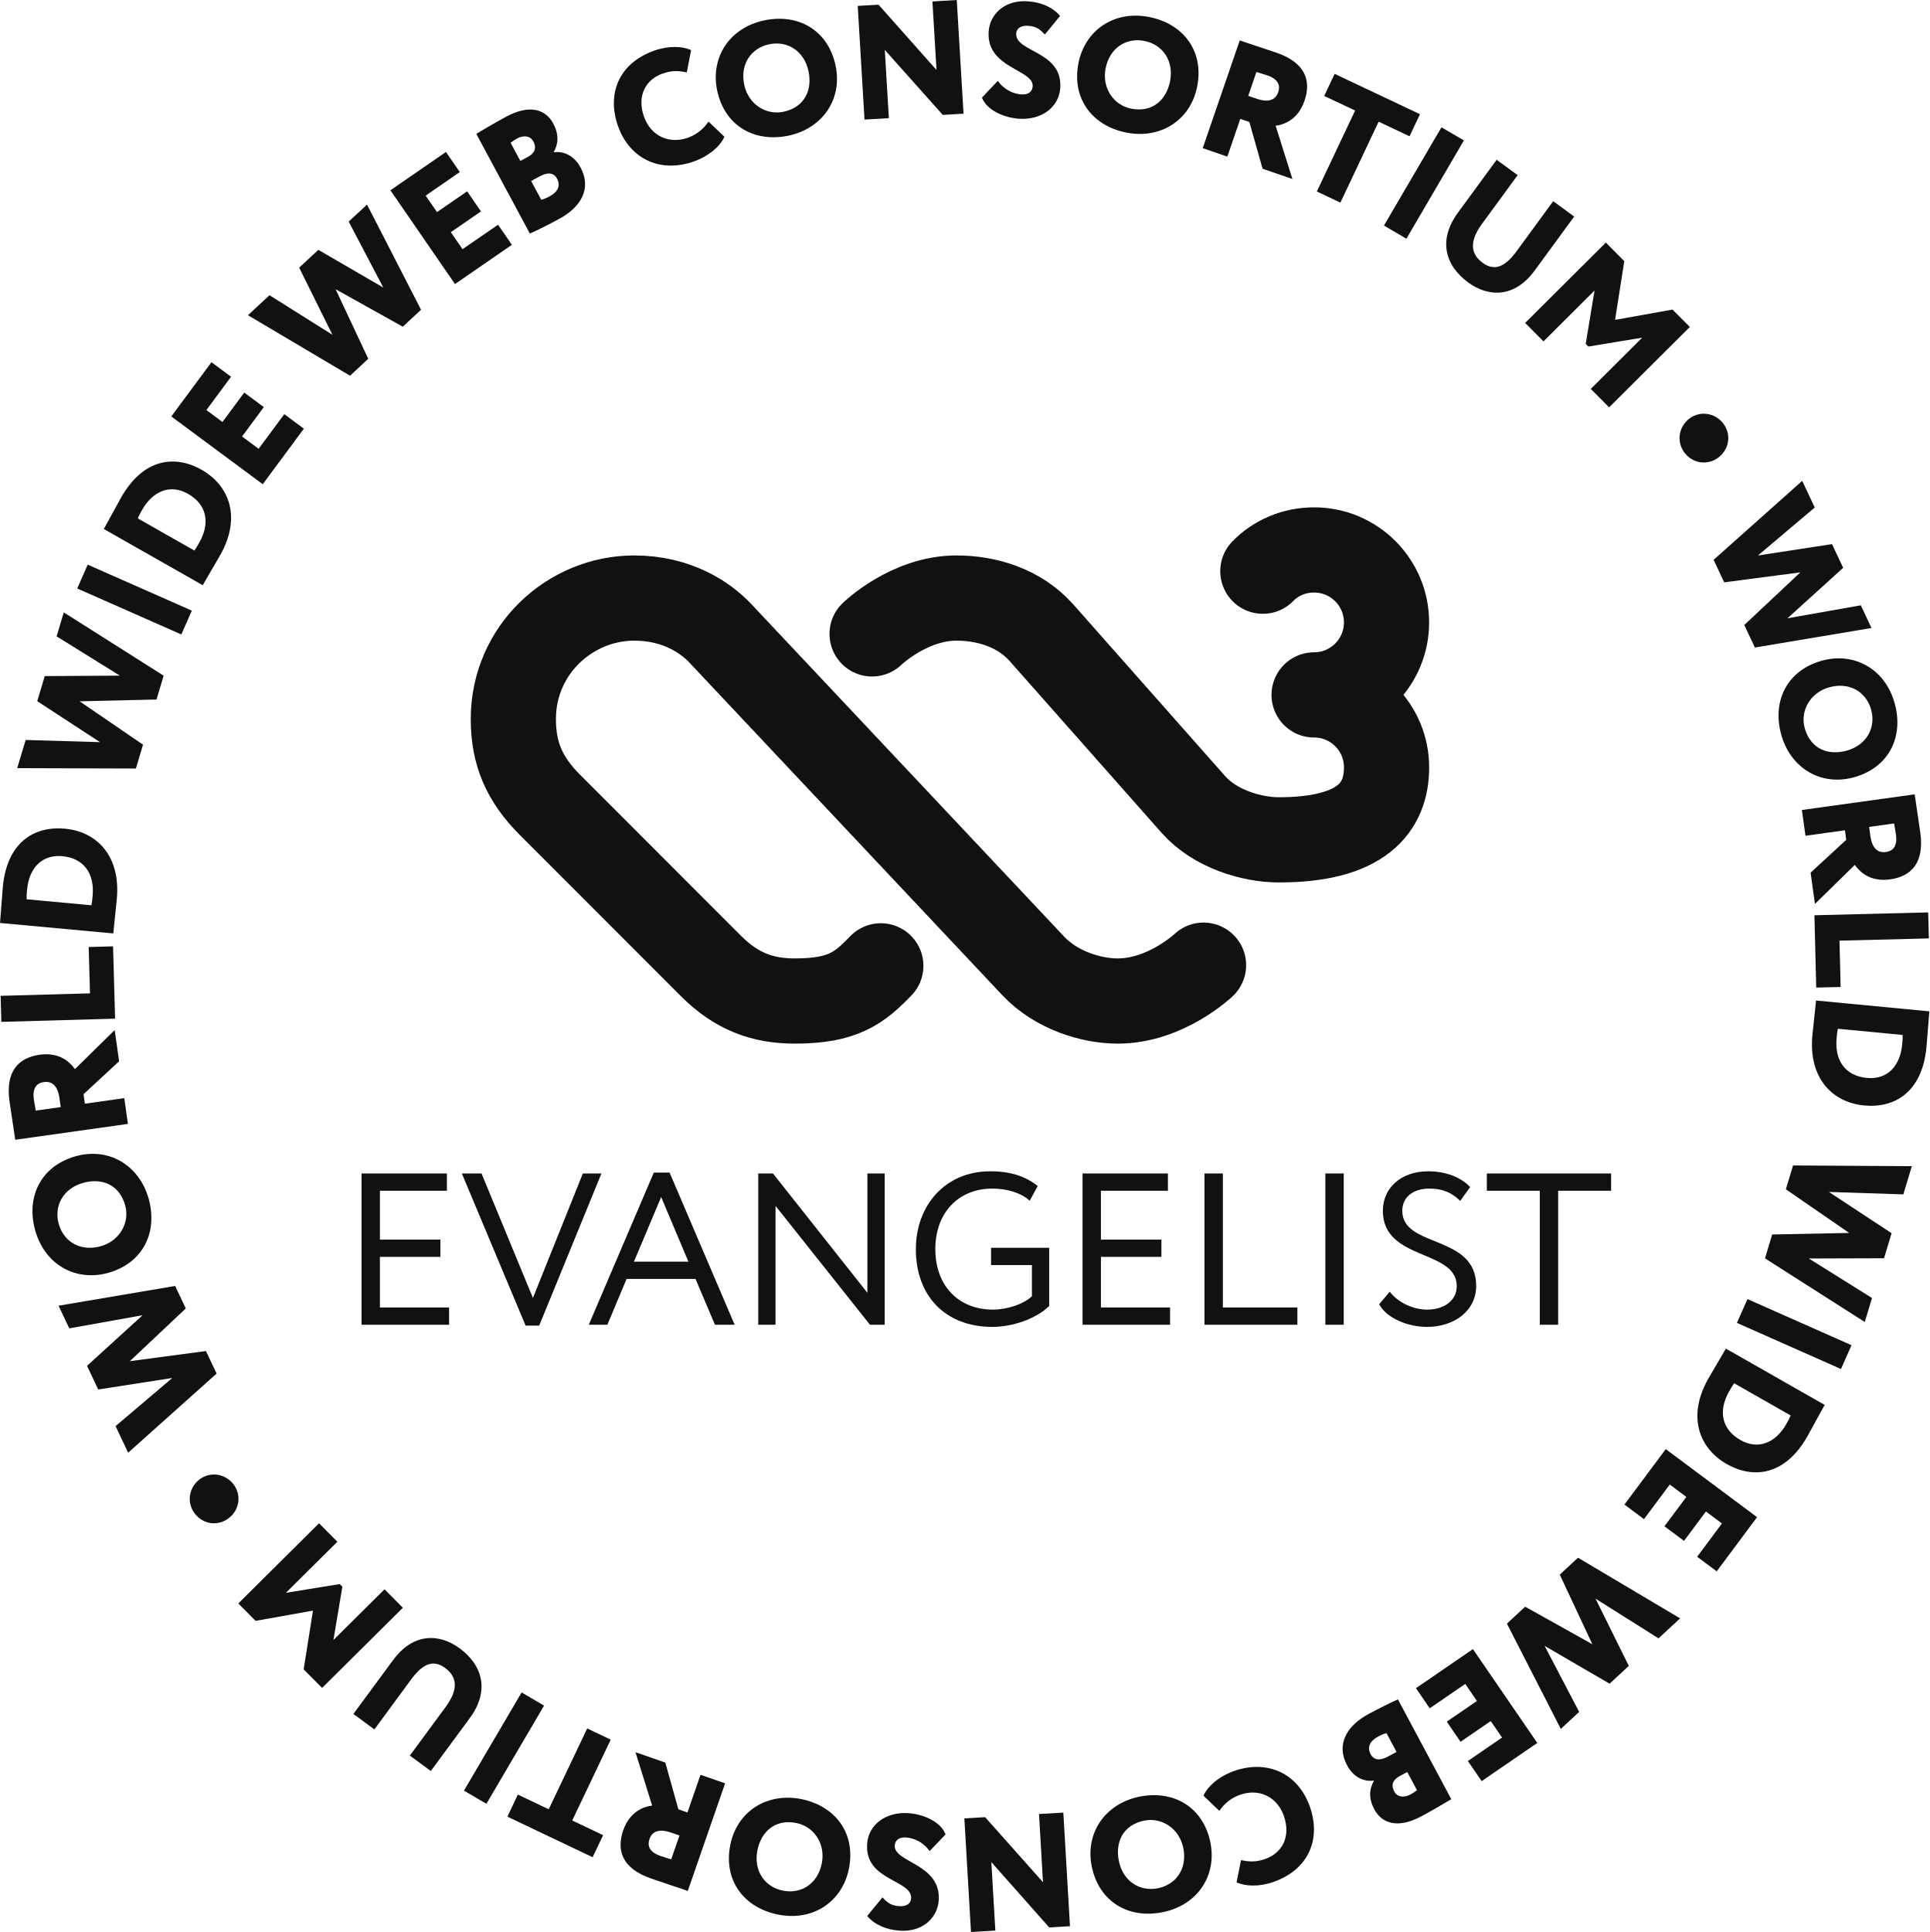
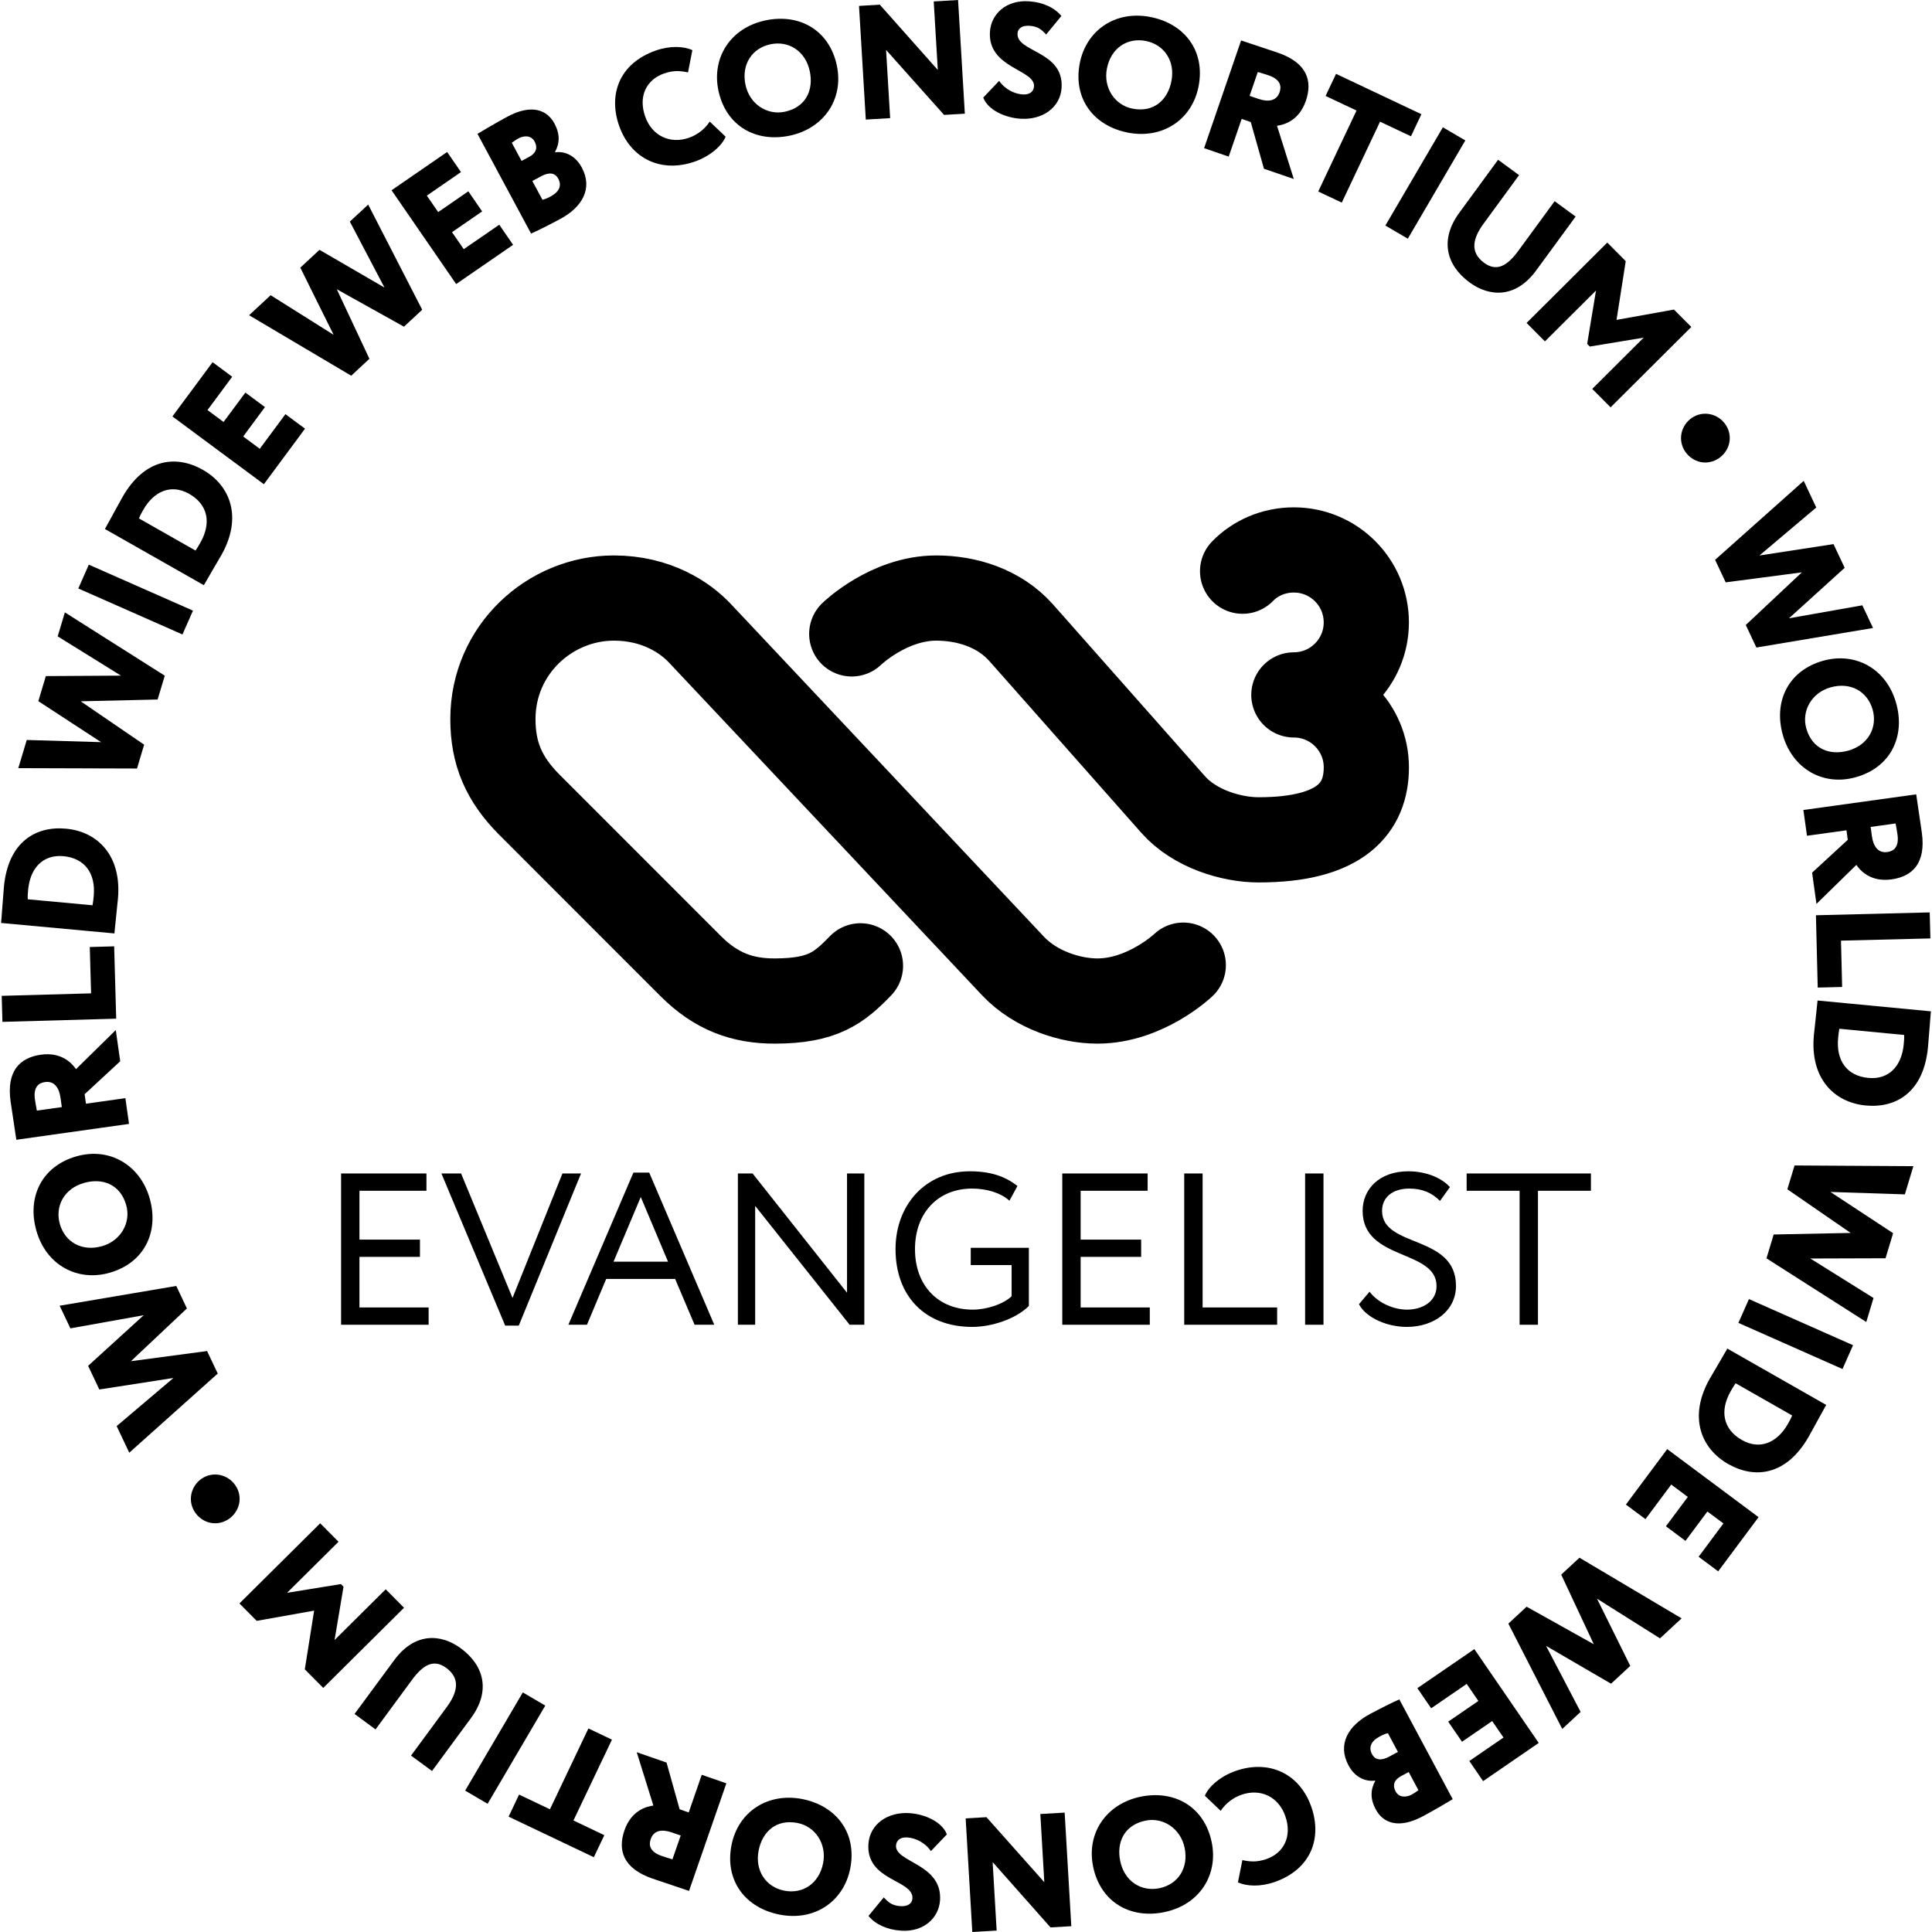
- <svg xmlns="http://www.w3.org/2000/svg" id="Layer_1" width="59.933" height="60" version="1.1" viewBox="0 0 59.933 60">
+ <svg xmlns="http://www.w3.org/2000/svg" id="Layer_1" width="120" height="120" version="1.1" viewBox="0 0 120 120">
  <defs id="defs1906" />
-   <g aria-label="EVANGELIST" id="g30" transform="matrix(0.6715809,0,0,0.6715809,-29.09672,-3.200479)">
-     <polygon points="60.898,62.089 60.898,59.83 63.996,59.83 63.996,59.03 60.049,59.03 60.049,66.026 64.097,66.026 64.097,65.226 60.898,65.226 60.898,62.887 63.696,62.887 63.696,62.089 " id="polygon6" style="fill:#111111" />
-     <polygon points="64.688,59.03 67.637,66.066 68.266,66.066 71.145,59.03 70.285,59.03 67.976,64.787 65.598,59.03 " id="polygon8" style="fill:#111111" />
-     <path d="M 73.567,58.99 70.559,66.026 H 71.419 L 72.308,63.907 H 75.496 L 76.395,66.026 H 77.306 L 74.297,58.99 H 73.567 Z M 72.648,63.108 73.907,60.119 75.167,63.108 H 72.648 Z" id="path10" style="fill:#111111" />
-     <polygon points="78.398,66.026 79.197,66.026 79.197,60.529 83.565,66.026 84.245,66.026 84.245,59.03 83.445,59.03 83.445,64.547 79.078,59.03 78.398,59.03 " id="polygon12" style="fill:#111111" />
-     <path d="M 89.166,63.267 H 91.056 V 64.707 C 90.685,65.067 89.916,65.327 89.256,65.327 87.667,65.327 86.588,64.227 86.588,62.528 86.588,60.839 87.667,59.729 89.226,59.729 89.895,59.729 90.546,59.92 90.955,60.289 L 91.325,59.61 C 90.756,59.16 90.076,58.93 89.126,58.93 87.037,58.93 85.688,60.519 85.688,62.528 85.688,64.707 87.057,66.126 89.236,66.126 90.105,66.126 91.235,65.776 91.854,65.157 V 62.468 H 89.166 Z" id="path14" style="fill:#111111" />
-     <polygon points="94.248,62.089 94.248,59.83 97.346,59.83 97.346,59.03 93.398,59.03 93.398,66.026 97.446,66.026 97.446,65.226 94.248,65.226 94.248,62.887 97.046,62.887 97.046,62.089 " id="polygon16" style="fill:#111111" />
-     <polygon points="103.335,66.026 103.335,65.226 99.888,65.226 99.888,59.03 99.038,59.03 99.038,66.026 " id="polygon18" style="fill:#111111" />
-     <rect x="104.628" y="59.03" width="0.85" height="6.996" id="rect20" style="fill:#111111" />
-     <path d="M 108.187,60.758 C 108.187,60.139 108.667,59.729 109.446,59.729 110.057,59.729 110.496,59.929 110.866,60.299 L 111.325,59.66 C 110.926,59.219 110.206,58.93 109.396,58.93 108.067,58.93 107.288,59.75 107.288,60.758 107.288,63.078 110.706,62.528 110.706,64.237 110.706,64.947 110.066,65.327 109.337,65.327 108.747,65.327 108.017,65.037 107.607,64.497 L 107.118,65.077 C 107.468,65.736 108.467,66.126 109.327,66.126 110.596,66.126 111.605,65.377 111.605,64.227 111.605,61.839 108.187,62.488 108.187,60.758 Z" id="path22" style="fill:#111111" />
-     <polygon points="114.547,66.026 115.396,66.026 115.396,59.83 117.845,59.83 117.845,59.03 112.098,59.03 112.098,59.83 114.547,59.83 " id="polygon24" style="fill:#111111" />
-     <path style="fill:none;stroke:#111111;stroke-width:2.646;stroke-linecap:round" d="M 32.084,29.985 32.093,29.995 C 32.809,30.756 33.898,31.088 34.719,31.088 36.218,31.088 37.386,29.974 37.386,29.974 M 27.09,19.686 C 27.09,19.686 28.234,18.573 29.713,18.573 30.635,18.573 31.658,18.866 32.357,19.656 L 37.073,24.987 C 37.736,25.737 38.874,26.082 39.725,26.082 42.31,26.082 43.071,25.074 43.071,23.831 43.071,22.588 42.063,21.581 40.82,21.581 M 32.084,29.985 22.372,19.664 C 21.92,19.184 21.031,18.573 19.7,18.573 17.719,18.573 15.948,20.172 15.946,22.328 15.945,23.402 16.287,24.199 17.084,24.997 L 22.082,29.997 C 22.879,30.795 23.695,31.091 24.706,31.088 26.195,31.084 26.695,30.683 27.361,29.995 M 39.228,17.739 C 39.629,17.325 40.198,17.079 40.82,17.079 42.063,17.079 43.07,18.087 43.07,19.33 43.07,20.572 42.061,21.581 40.82,21.581" id="path2" transform="matrix(1.489024,0,0,1.489024,43.32571,4.76559)" />
+   <g aria-label="EVANGELIST" id="g30" transform="matrix(1.343162,0,0,1.343162,-59.46973,-6.400958)">
+     <polygon points="60.049,66.026 64.097,66.026 64.097,65.226 60.898,65.226 60.898,62.887 63.696,62.887 63.696,62.089 60.898,62.089 60.898,59.83 63.996,59.83 63.996,59.03 60.049,59.03 " id="polygon6" style="fill:#000000" />
+     <polygon points="67.976,64.787 65.598,59.03 64.688,59.03 67.637,66.066 68.266,66.066 71.145,59.03 70.285,59.03 " id="polygon8" style="fill:#000000" />
+     <path d="M 73.567,58.99 70.559,66.026 H 71.419 L 72.308,63.907 H 75.496 L 76.395,66.026 H 77.306 L 74.297,58.99 H 73.567 Z M 72.648,63.108 73.907,60.119 75.167,63.108 H 72.648 Z" id="path10" style="fill:#000000" />
+     <polygon points="84.245,59.03 83.445,59.03 83.445,64.547 79.078,59.03 78.398,59.03 78.398,66.026 79.197,66.026 79.197,60.529 83.565,66.026 84.245,66.026 " id="polygon12" style="fill:#000000" />
+     <path d="M 89.166,63.267 H 91.056 V 64.707 C 90.685,65.067 89.916,65.327 89.256,65.327 87.667,65.327 86.588,64.227 86.588,62.528 86.588,60.839 87.667,59.729 89.226,59.729 89.895,59.729 90.546,59.92 90.955,60.289 L 91.325,59.61 C 90.756,59.16 90.076,58.93 89.126,58.93 87.037,58.93 85.688,60.519 85.688,62.528 85.688,64.707 87.057,66.126 89.236,66.126 90.105,66.126 91.235,65.776 91.854,65.157 V 62.468 H 89.166 Z" id="path14" style="fill:#000000" />
+     <polygon points="93.398,66.026 97.446,66.026 97.446,65.226 94.248,65.226 94.248,62.887 97.046,62.887 97.046,62.089 94.248,62.089 94.248,59.83 97.346,59.83 97.346,59.03 93.398,59.03 " id="polygon16" style="fill:#000000" />
+     <polygon points="99.038,66.026 103.335,66.026 103.335,65.226 99.888,65.226 99.888,59.03 99.038,59.03 " id="polygon18" style="fill:#000000" />
+     <rect x="104.628" y="59.03" width="0.85" height="6.996" id="rect20" style="fill:#000000" />
+     <path d="M 108.187,60.758 C 108.187,60.139 108.667,59.729 109.446,59.729 110.057,59.729 110.496,59.929 110.866,60.299 L 111.325,59.66 C 110.926,59.219 110.206,58.93 109.396,58.93 108.067,58.93 107.288,59.75 107.288,60.758 107.288,63.078 110.706,62.528 110.706,64.237 110.706,64.947 110.066,65.327 109.337,65.327 108.747,65.327 108.017,65.037 107.607,64.497 L 107.118,65.077 C 107.468,65.736 108.467,66.126 109.327,66.126 110.596,66.126 111.605,65.377 111.605,64.227 111.605,61.839 108.187,62.488 108.187,60.758 Z" id="path22" style="fill:#000000" />
+     <polygon points="112.098,59.03 112.098,59.83 114.547,59.83 114.547,66.026 115.396,66.026 115.396,59.83 117.845,59.83 117.845,59.03 " id="polygon24" style="fill:#000000" />
+     <path style="fill:none;stroke:#000000;stroke-width:2.646;stroke-linecap:round;stroke-opacity:1" d="M 32.084,29.985 32.093,29.995 C 32.809,30.756 33.898,31.088 34.719,31.088 36.218,31.088 37.386,29.974 37.386,29.974 M 27.09,19.686 C 27.09,19.686 28.234,18.573 29.713,18.573 30.635,18.573 31.658,18.866 32.357,19.656 L 37.073,24.987 C 37.736,25.737 38.874,26.082 39.725,26.082 42.31,26.082 43.071,25.074 43.071,23.831 43.071,22.588 42.063,21.581 40.82,21.581 M 32.084,29.985 22.372,19.664 C 21.92,19.184 21.031,18.573 19.7,18.573 17.719,18.573 15.948,20.172 15.946,22.328 15.945,23.402 16.287,24.199 17.084,24.997 L 22.082,29.997 C 22.879,30.795 23.695,31.091 24.706,31.088 26.195,31.084 26.695,30.683 27.361,29.995 M 39.228,17.739 C 39.629,17.325 40.198,17.079 40.82,17.079 42.063,17.079 43.07,18.087 43.07,19.33 43.07,20.572 42.061,21.581 40.82,21.581" id="path2" transform="matrix(1.489024,0,0,1.489024,43.32571,4.76559)" />
  </g>
-   <g aria-label="WORLD WIDE WEB CONSORTIUM" id="g124" transform="matrix(0.6715809,0,0,0.6715809,-29.09672,-3.200479)">
-     <polygon points="51.427,64.232 46.034,65.146 46.531,66.193 49.921,65.585 47.351,67.926 47.869,69.02 51.295,68.488 48.671,70.713 49.253,71.943 53.345,68.283 52.852,67.242 49.33,67.712 51.919,65.272 " id="polygon32" style="fill:#111111" />
-     <path d="M 48.344,63.622 C 49.959,63.162 50.636,61.725 50.198,60.183 49.758,58.642 48.345,57.8 46.811,58.238 45.197,58.698 44.519,60.134 44.958,61.676 45.417,63.29 46.876,64.041 48.344,63.622 Z M 46.043,61.367 C 45.811,60.548 46.235,59.732 47.161,59.468 48.015,59.224 48.838,59.53 49.112,60.492 49.343,61.303 48.863,62.144 47.994,62.392 47.068,62.656 46.282,62.207 46.043,61.367 Z" id="path34" style="fill:#111111" />
-     <path d="M 49.074,55.547 47.251,55.804 47.189,55.365 48.835,53.842 48.63,52.398 46.79,54.206 C 46.609,53.943 46.13,53.402 45.163,53.539 44.202,53.675 43.566,54.281 43.766,55.702 43.787,55.852 43.99,57.182 44.031,57.472 L 49.242,56.738 49.074,55.547 Z M 44.98,56.123 C 44.937,55.879 44.917,55.784 44.891,55.604 44.811,55.031 45.065,54.843 45.356,54.803 45.795,54.741 46.009,55.075 46.074,55.529 L 46.134,55.961 44.98,56.123 Z" id="path36" style="fill:#111111" />
-     <polygon points="43.355,50.816 43.388,52.02 48.649,51.872 48.555,48.527 47.428,48.559 47.488,50.701 " id="polygon38" style="fill:#111111" />
-     <path d="M 48.579,47.802 C 48.626,47.301 48.704,46.613 48.729,46.336 48.914,44.336 47.794,43.22 46.326,43.086 44.933,42.957 43.649,43.692 43.456,45.788 43.424,46.133 43.361,47.063 43.335,47.341 L 43.326,47.446 48.568,47.93 48.579,47.802 Z M 47.61,46.195 C 47.594,46.367 47.584,46.472 47.555,46.628 L 44.559,46.351 C 44.55,46.2 44.566,46.034 44.578,45.907 44.667,44.934 45.242,44.27 46.209,44.358 47.205,44.451 47.705,45.161 47.61,46.195 Z" id="path40" style="fill:#111111" />
-     <polygon points="50.895,36.011 46.276,33.084 45.944,34.193 48.87,36.009 45.396,36.03 45.049,37.19 47.951,39.085 44.513,38.984 44.122,40.287 49.611,40.304 49.941,39.202 47.009,37.196 50.565,37.113 " id="polygon42" style="fill:#111111" />
-     <rect x="48.946" y="29.859" width="1.204" height="5.265" transform="rotate(-66.18191,49.54775,32.4911)" id="rect44" style="fill:#111111" />
-     <path d="M 52.766,31.717 C 53.016,31.278 53.37,30.684 53.508,30.442 54.499,28.696 53.937,27.219 52.655,26.491 51.439,25.801 49.967,25.941 48.928,27.772 48.756,28.073 48.316,28.895 48.179,29.136 L 48.127,29.228 52.703,31.827 52.766,31.717 Z M 52.317,30.225 49.702,28.739 C 49.755,28.598 49.838,28.453 49.901,28.342 50.384,27.493 51.181,27.123 52.024,27.603 52.894,28.097 53.057,28.951 52.545,29.853 52.46,30.003 52.408,30.095 52.317,30.225 Z" id="path46" style="fill:#111111" />
-     <polygon points="54.522,24.95 55.528,23.591 54.623,22.919 53.614,24.279 52.872,23.728 54.013,22.187 53.107,21.515 51.249,24.023 55.478,27.157 57.381,24.589 56.475,23.918 55.288,25.519 " id="polygon48" style="fill:#111111" />
-     <polygon points="62.8,19.089 60.302,14.226 59.454,15.013 61.055,18.063 58.05,16.319 57.163,17.143 58.703,20.248 55.791,18.417 54.795,19.343 59.517,22.14 60.359,21.357 58.85,18.141 61.957,19.873 " id="polygon50" style="fill:#111111" />
-     <polygon points="64.178,15.502 65.572,14.542 64.933,13.613 63.539,14.573 63.014,13.812 64.593,12.723 63.953,11.794 61.383,13.564 64.37,17.901 67.003,16.087 66.363,15.157 64.721,16.288 " id="polygon52" style="fill:#111111" />
-     <path d="M 69.186,14.89 C 70.194,14.349 70.703,13.486 70.18,12.513 69.859,11.916 69.353,11.753 68.948,11.808 L 68.941,11.795 C 69.164,11.385 69.175,10.96 68.915,10.476 68.57,9.835 67.845,9.566 66.739,10.161 66.235,10.432 65.607,10.804 65.356,10.955 L 67.834,15.566 C 68.12,15.446 68.743,15.128 69.186,14.89 Z M 69.091,13.028 C 69.259,13.34 69.15,13.629 68.739,13.85 68.54,13.957 68.443,13.983 68.36,14.003 L 67.893,13.135 68.304,12.914 C 68.648,12.729 68.935,12.737 69.091,13.028 Z M 67.395,12.208 66.943,11.367 C 67.055,11.289 67.127,11.233 67.259,11.162 67.518,11.022 67.845,11.027 67.994,11.305 68.176,11.643 68.018,11.873 67.746,12.019 L 67.395,12.208 Z" id="path54" style="fill:#111111" />
-     <path d="M 75.419,12.232 C 76.092,11.995 76.652,11.525 76.831,11.086 L 76.097,10.389 C 75.853,10.756 75.503,11.007 75.149,11.133 74.256,11.448 73.426,11.041 73.114,10.162 72.767,9.185 73.204,8.439 73.971,8.168 74.439,8.002 74.765,8.046 75.092,8.114 L 75.293,7.085 C 74.893,6.899 74.253,6.872 73.594,7.105 71.886,7.71 71.405,9.165 71.909,10.59 72.458,12.134 73.882,12.778 75.419,12.232 Z" id="path56" style="fill:#111111" />
-     <path d="M 79.803,11.037 C 81.37,10.703 82.305,9.351 81.973,7.791 81.623,6.15 80.236,5.376 78.669,5.71 77.028,6.059 76.181,7.462 76.498,8.956 76.848,10.597 78.235,11.37 79.803,11.037 Z M 78.904,6.813 C 79.736,6.636 80.522,7.115 80.722,8.057 80.907,8.925 80.546,9.725 79.568,9.933 78.744,10.108 77.937,9.573 77.75,8.69 77.549,7.748 78.05,6.995 78.904,6.813 Z" id="path58" style="fill:#111111" />
-     <polygon points="82.999,5.039 83.313,10.295 84.439,10.229 84.251,7.074 86.932,10.079 87.893,10.023 87.58,4.766 86.454,4.833 86.643,8.002 83.96,4.981 " id="polygon60" style="fill:#111111" />
-     <path d="M 90.569,9.133 C 90.201,9.109 89.755,8.907 89.48,8.504 L 88.744,9.278 C 88.962,9.857 89.76,10.211 90.466,10.256 91.479,10.322 92.308,9.743 92.367,8.828 92.478,7.117 90.273,7.184 90.33,6.314 90.345,6.074 90.55,5.936 90.88,5.958 91.27,5.983 91.435,6.13 91.653,6.362 L 92.357,5.503 C 92.05,5.129 91.523,4.869 90.849,4.825 89.798,4.757 89.106,5.42 89.054,6.231 88.944,7.927 91.142,7.972 91.091,8.759 91.075,9.008 90.884,9.153 90.569,9.133 Z" id="path62" style="fill:#111111" />
-     <path d="M 95.432,10.898 C 97.005,11.206 98.395,10.328 98.701,8.762 99.023,7.116 98.051,5.86 96.477,5.552 94.831,5.23 93.501,6.189 93.208,7.688 92.886,9.335 93.859,10.59 95.432,10.898 Z M 94.463,7.934 C 94.648,6.989 95.404,6.492 96.261,6.66 97.095,6.823 97.631,7.572 97.446,8.517 97.276,9.388 96.63,9.983 95.649,9.79 94.822,9.629 94.29,8.82 94.463,7.934 Z" id="path64" style="fill:#111111" />
-     <path d="M 100.694,10.265 101.114,10.408 101.725,12.569 103.105,13.043 102.329,10.581 C 102.646,10.538 103.344,10.356 103.662,9.431 103.978,8.513 103.726,7.67 102.367,7.203 102.224,7.155 100.946,6.731 100.668,6.636 L 98.957,11.617 100.095,12.008 100.694,10.265 Z M 101.44,8.095 C 101.677,8.168 101.773,8.193 101.943,8.251 102.491,8.439 102.543,8.752 102.448,9.03 102.303,9.449 101.908,9.488 101.474,9.339 L 101.061,9.198 101.44,8.095 Z" id="path66" style="fill:#111111" />
-     <polygon points="104.575,9.203 106.005,9.877 104.235,13.621 105.324,14.135 107.093,10.393 108.523,11.068 109.005,10.047 105.058,8.181 " id="polygon68" style="fill:#111111" />
-     <rect x="106.556" y="12.627" width="5.265" height="1.203" transform="rotate(-59.6634,109.188,13.22869)" id="rect70" style="fill:#111111" />
-     <path d="M 111.239,17.83 C 112.151,18.496 113.362,18.572 114.312,17.273 L 116.138,14.78 115.167,14.069 113.484,16.369 C 112.986,17.048 112.495,17.351 111.906,16.92 111.227,16.422 111.394,15.772 111.879,15.11 L 113.523,12.865 112.552,12.154 110.757,14.606 C 109.847,15.85 110.148,17.03 111.239,17.83 Z" id="path72" style="fill:#111111" />
-     <polygon points="116.793,20.791 119.284,20.38 116.906,22.749 117.755,23.602 121.487,19.885 120.685,19.081 118.029,19.558 118.455,16.842 117.601,15.983 113.87,19.7 114.719,20.552 117.08,18.2 116.671,20.668 " id="polygon74" style="fill:#111111" />
-     <polygon points="124.496,34.709 129.889,33.806 129.396,32.757 126.004,33.357 128.579,31.023 128.063,29.927 124.637,30.453 127.265,28.234 126.685,27.002 122.587,30.654 123.077,31.695 126.599,31.233 124.006,33.667 " id="polygon76" style="fill:#111111" />
-     <path d="M 127.575,35.323 C 125.962,35.78 125.282,37.215 125.72,38.756 126.157,40.297 127.567,41.139 129.101,40.704 130.715,40.246 131.394,38.811 130.957,37.27 130.499,35.657 129.043,34.906 127.575,35.323 Z M 129.872,37.578 C 130.103,38.395 129.679,39.212 128.752,39.475 127.899,39.717 127.078,39.41 126.804,38.448 126.575,37.638 127.055,36.798 127.923,36.552 128.849,36.289 129.633,36.739 129.872,37.578 Z" id="path78" style="fill:#111111" />
-     <path d="M 126.836,43.414 128.662,43.161 128.722,43.601 127.073,45.12 127.274,46.565 129.119,44.761 C 129.3,45.024 129.778,45.565 130.746,45.431 131.707,45.297 132.345,44.692 132.147,43.269 132.127,43.12 131.926,41.788 131.887,41.498 L 126.67,42.222 126.836,43.414 Z M 130.934,42.845 C 130.976,43.09 130.997,43.186 131.022,43.364 131.1,43.938 130.846,44.125 130.555,44.166 130.116,44.227 129.903,43.892 129.839,43.437 L 129.78,43.005 Z" id="path80" style="fill:#111111" />
-     <polygon points="132.543,48.161 132.512,46.958 127.25,47.09 127.333,50.434 128.462,50.406 128.409,48.264 " id="polygon82" style="fill:#111111" />
-     <path d="M 127.324,51.032 127.312,51.159 C 127.264,51.661 127.183,52.349 127.156,52.627 126.966,54.626 128.083,55.746 129.552,55.886 130.945,56.02 132.232,55.288 132.432,53.191 132.465,52.847 132.531,51.915 132.557,51.639 L 132.568,51.533 127.324,51.032 Z M 131.309,53.068 C 131.216,54.043 130.639,54.705 129.673,54.612 128.677,54.517 128.178,53.805 128.276,52.772 128.293,52.599 128.303,52.494 128.333,52.338 L 131.328,52.625 C 131.337,52.776 131.322,52.941 131.309,53.068 Z" id="path84" style="fill:#111111" />
-     <polygon points="124.963,62.955 129.578,65.899 129.913,64.789 126.99,62.962 130.469,62.951 130.819,61.792 127.92,59.885 131.362,59.997 131.756,58.693 126.262,58.66 125.928,59.762 128.857,61.78 125.296,61.852 " id="polygon86" style="fill:#111111" />
-     <rect x="125.713" y="63.824" width="1.204" height="5.265" transform="rotate(-66.09787,126.3149,66.45602)" id="rect88" style="fill:#111111" />
-     <path d="M 123.089,67.24 C 122.839,67.677 122.484,68.271 122.345,68.513 121.351,70.257 121.911,71.736 123.192,72.466 124.406,73.158 125.88,73.02 126.922,71.191 127.093,70.889 127.535,70.068 127.673,69.826 L 127.726,69.734 123.152,67.128 123.089,67.24 Z M 123.536,68.732 126.15,70.221 C 126.094,70.364 126.012,70.507 125.949,70.619 125.465,71.468 124.667,71.836 123.824,71.355 122.955,70.86 122.793,70.005 123.307,69.104 123.393,68.954 123.445,68.862 123.536,68.732 Z" id="path90" style="fill:#111111" />
-     <polygon points="121.325,73.988 120.313,75.345 121.218,76.02 122.231,74.662 122.972,75.215 121.825,76.755 122.73,77.429 124.597,74.924 120.373,71.777 118.462,74.341 119.367,75.015 120.559,73.416 " id="polygon92" style="fill:#111111" />
-     <polygon points="113.027,79.847 115.519,84.717 116.368,83.929 114.771,80.876 117.776,82.625 118.664,81.801 117.126,78.693 120.039,80.528 121.037,79.603 116.315,76.799 115.471,77.581 116.978,80.8 113.871,79.064 " id="polygon94" style="fill:#111111" />
-     <polygon points="111.64,83.423 110.245,84.38 110.883,85.31 112.278,84.353 112.802,85.115 111.221,86.2 111.859,87.13 114.431,85.364 111.454,81.025 108.819,82.832 109.457,83.762 111.1,82.635 " id="polygon96" style="fill:#111111" />
-     <path d="M 106.632,84.024 C 105.624,84.563 105.112,85.425 105.634,86.4 105.953,86.996 106.459,87.161 106.865,87.105 L 106.871,87.119 C 106.647,87.529 106.635,87.953 106.894,88.436 107.238,89.08 107.963,89.349 109.07,88.757 109.574,88.488 110.202,88.117 110.454,87.965 L 107.985,83.351 C 107.699,83.471 107.075,83.787 106.632,84.024 Z M 106.723,85.885 C 106.557,85.573 106.666,85.285 107.078,85.065 107.276,84.958 107.373,84.932 107.457,84.913 L 107.921,85.781 107.51,86.001 C 107.165,86.185 106.879,86.177 106.723,85.885 Z M 108.418,86.709 108.868,87.551 C 108.756,87.629 108.683,87.685 108.551,87.755 108.292,87.893 107.965,87.89 107.817,87.611 107.636,87.273 107.794,87.043 108.067,86.897 Z" id="path98" style="fill:#111111" />
-     <path d="M 100.406,86.662 C 99.733,86.899 99.172,87.368 98.992,87.806 L 99.724,88.504 C 99.97,88.139 100.32,87.888 100.675,87.764 101.569,87.448 102.399,87.858 102.708,88.737 103.053,89.716 102.613,90.461 101.847,90.731 101.379,90.895 101.053,90.851 100.727,90.783 L 100.522,91.811 C 100.922,91.997 101.562,92.026 102.222,91.794 103.931,91.192 104.415,89.738 103.913,88.313 103.369,86.767 101.946,86.12 100.406,86.662 Z" id="path100" style="fill:#111111" />
-     <path d="M 96.005,87.854 C 94.437,88.185 93.5,89.537 93.828,91.097 94.174,92.739 95.561,93.517 97.13,93.185 98.771,92.84 99.622,91.438 99.306,89.942 98.961,88.301 97.574,87.524 96.005,87.854 Z M 96.897,92.081 C 96.065,92.256 95.278,91.776 95.08,90.834 94.897,89.965 95.259,89.165 96.238,88.959 97.063,88.785 97.868,89.323 98.055,90.207 98.253,91.149 97.751,91.901 96.897,92.081 Z" id="path102" style="fill:#111111" />
-     <polygon points="87.931,88.853 88.238,94.107 89.364,94.041 89.179,90.875 91.855,93.895 92.816,93.839 92.509,88.586 91.384,88.651 91.568,91.804 88.892,88.797 " id="polygon104" style="fill:#111111" />
-     <path d="M 85.234,89.735 C 85.602,89.759 86.049,89.963 86.324,90.366 L 87.062,89.593 C 86.844,89.012 86.045,88.658 85.339,88.611 84.326,88.542 83.495,89.121 83.434,90.037 83.32,91.75 85.527,91.685 85.469,92.557 85.453,92.797 85.247,92.934 84.916,92.912 84.527,92.886 84.362,92.739 84.144,92.506 L 83.438,93.364 C 83.745,93.739 84.271,94.001 84.946,94.046 85.997,94.115 86.691,93.454 86.746,92.643 86.859,90.945 84.659,90.896 84.711,90.107 84.728,89.859 84.918,89.714 85.234,89.735 Z" id="path106" style="fill:#111111" />
-     <path d="M 80.375,87.959 C 78.803,87.65 77.411,88.526 77.103,90.09 76.778,91.735 77.75,92.992 79.322,93.302 80.967,93.626 82.298,92.67 82.593,91.172 82.918,89.526 81.947,88.268 80.375,87.959 Z M 81.339,90.924 C 81.153,91.869 80.396,92.364 79.54,92.195 78.706,92.031 78.172,91.282 78.358,90.337 78.529,89.466 79.175,88.873 80.156,89.066 80.983,89.229 81.513,90.039 81.339,90.924 Z" id="path108" style="fill:#111111" />
-     <path d="M 75.124,88.579 74.704,88.433 74.099,86.272 72.72,85.794 73.49,88.26 C 73.173,88.301 72.474,88.481 72.153,89.404 71.835,90.321 72.085,91.164 73.442,91.635 73.585,91.684 74.862,92.111 75.139,92.207 L 76.865,87.232 75.727,86.837 75.124,88.579 Z M 74.372,90.747 C 74.134,90.673 74.04,90.648 73.87,90.588 73.321,90.398 73.271,90.086 73.367,89.81 73.512,89.389 73.907,89.352 74.341,89.502 L 74.754,89.645 74.372,90.747 Z" id="path110" style="fill:#111111" />
-     <polygon points="66.795,88.773 70.736,90.649 71.222,89.63 69.794,88.95 71.574,85.212 70.486,84.694 68.707,88.432 67.279,87.753 " id="polygon112" style="fill:#111111" />
-     <rect x="64.005" y="85.002" width="5.266" height="1.204" transform="rotate(-59.57622,66.63782,85.60331)" id="rect114" style="fill:#111111" />
-     <path d="M 64.582,80.986 C 63.673,80.317 62.461,80.237 61.506,81.535 L 59.671,84.024 60.642,84.739 62.332,82.442 C 62.832,81.763 63.325,81.463 63.913,81.895 64.592,82.395 64.421,83.045 63.935,83.706 L 62.283,85.949 63.253,86.662 65.056,84.214 C 65.971,82.971 65.672,81.79 64.582,80.986 Z" id="path116" style="fill:#111111" />
-     <polygon points="59.04,78.018 56.55,78.422 58.93,76.061 58.083,75.207 54.348,78.914 55.147,79.719 57.802,79.246 57.371,81.961 58.224,82.82 61.959,79.113 61.112,78.259 58.748,80.605 59.161,78.14 " id="polygon118" style="fill:#111111" />
-     <path d="M 53.222,72.951 C 52.613,72.951 52.102,73.462 52.102,74.079 52.102,74.688 52.613,75.207 53.222,75.207 53.838,75.207 54.357,74.688 54.357,74.079 54.357,73.462 53.838,72.951 53.222,72.951 Z" id="path120" style="fill:#111111" />
-     <path d="M 121.011,25.025 C 121.011,25.634 121.522,26.153 122.131,26.153 122.747,26.153 123.266,25.634 123.266,25.025 123.266,24.408 122.747,23.897 122.131,23.897 121.522,23.897 121.011,24.408 121.011,25.025 Z" id="path122" style="fill:#111111" />
+   <g aria-label="WORLD WIDE WEB CONSORTIUM" id="g124" transform="matrix(1.343162,0,0,1.343162,-58.12656,-6.400958)">
+     <polygon points="47.869,69.02 51.295,68.488 48.671,70.713 49.253,71.943 53.345,68.283 52.852,67.242 49.33,67.712 51.919,65.272 51.427,64.232 46.034,65.146 46.531,66.193 49.921,65.585 47.351,67.926 " id="polygon32" style="fill:#000000" />
+     <path d="M 48.344,63.622 C 49.959,63.162 50.636,61.725 50.198,60.183 49.758,58.642 48.345,57.8 46.811,58.238 45.197,58.698 44.519,60.134 44.958,61.676 45.417,63.29 46.876,64.041 48.344,63.622 Z M 46.043,61.367 C 45.811,60.548 46.235,59.732 47.161,59.468 48.015,59.224 48.838,59.53 49.112,60.492 49.343,61.303 48.863,62.144 47.994,62.392 47.068,62.656 46.282,62.207 46.043,61.367 Z" id="path34" style="fill:#000000" />
+     <path d="M 49.074,55.547 47.251,55.804 47.189,55.365 48.835,53.842 48.63,52.398 46.79,54.206 C 46.609,53.943 46.13,53.402 45.163,53.539 44.202,53.675 43.566,54.281 43.766,55.702 43.787,55.852 43.99,57.182 44.031,57.472 L 49.242,56.738 49.074,55.547 Z M 44.98,56.123 C 44.937,55.879 44.917,55.784 44.891,55.604 44.811,55.031 45.065,54.843 45.356,54.803 45.795,54.741 46.009,55.075 46.074,55.529 L 46.134,55.961 44.98,56.123 Z" id="path36" style="fill:#000000" />
+     <polygon points="47.488,50.701 43.355,50.816 43.388,52.02 48.649,51.872 48.555,48.527 47.428,48.559 " id="polygon38" style="fill:#000000" />
+     <path d="M 48.579,47.802 C 48.626,47.301 48.704,46.613 48.729,46.336 48.914,44.336 47.794,43.22 46.326,43.086 44.933,42.957 43.649,43.692 43.456,45.788 43.424,46.133 43.361,47.063 43.335,47.341 L 43.326,47.446 48.568,47.93 48.579,47.802 Z M 47.61,46.195 C 47.594,46.367 47.584,46.472 47.555,46.628 L 44.559,46.351 C 44.55,46.2 44.566,46.034 44.578,45.907 44.667,44.934 45.242,44.27 46.209,44.358 47.205,44.451 47.705,45.161 47.61,46.195 Z" id="path40" style="fill:#000000" />
+     <polygon points="45.049,37.19 47.951,39.085 44.513,38.984 44.122,40.287 49.611,40.304 49.941,39.202 47.009,37.196 50.565,37.113 50.895,36.011 46.276,33.084 45.944,34.193 48.87,36.009 45.396,36.03 " id="polygon42" style="fill:#000000" />
+     <rect x="48.946" y="29.859" width="1.204" height="5.265" transform="rotate(-66.18191,49.54775,32.4911)" id="rect44" style="fill:#000000" />
+     <path d="M 52.766,31.717 C 53.016,31.278 53.37,30.684 53.508,30.442 54.499,28.696 53.937,27.219 52.655,26.491 51.439,25.801 49.967,25.941 48.928,27.772 48.756,28.073 48.316,28.895 48.179,29.136 L 48.127,29.228 52.703,31.827 52.766,31.717 Z M 52.317,30.225 49.702,28.739 C 49.755,28.598 49.838,28.453 49.901,28.342 50.384,27.493 51.181,27.123 52.024,27.603 52.894,28.097 53.057,28.951 52.545,29.853 52.46,30.003 52.408,30.095 52.317,30.225 Z" id="path46" style="fill:#000000" />
+     <polygon points="54.013,22.187 53.107,21.515 51.249,24.023 55.478,27.157 57.381,24.589 56.475,23.918 55.288,25.519 54.522,24.95 55.528,23.591 54.623,22.919 53.614,24.279 52.872,23.728 " id="polygon48" style="fill:#000000" />
+     <polygon points="57.163,17.143 58.703,20.248 55.791,18.417 54.795,19.343 59.517,22.14 60.359,21.357 58.85,18.141 61.957,19.873 62.8,19.089 60.302,14.226 59.454,15.013 61.055,18.063 58.05,16.319 " id="polygon50" style="fill:#000000" />
+     <polygon points="64.593,12.723 63.953,11.794 61.383,13.564 64.37,17.901 67.003,16.087 66.363,15.157 64.721,16.288 64.178,15.502 65.572,14.542 64.933,13.613 63.539,14.573 63.014,13.812 " id="polygon52" style="fill:#000000" />
+     <path d="M 69.186,14.89 C 70.194,14.349 70.703,13.486 70.18,12.513 69.859,11.916 69.353,11.753 68.948,11.808 L 68.941,11.795 C 69.164,11.385 69.175,10.96 68.915,10.476 68.57,9.835 67.845,9.566 66.739,10.161 66.235,10.432 65.607,10.804 65.356,10.955 L 67.834,15.566 C 68.12,15.446 68.743,15.128 69.186,14.89 Z M 69.091,13.028 C 69.259,13.34 69.15,13.629 68.739,13.85 68.54,13.957 68.443,13.983 68.36,14.003 L 67.893,13.135 68.304,12.914 C 68.648,12.729 68.935,12.737 69.091,13.028 Z M 67.395,12.208 66.943,11.367 C 67.055,11.289 67.127,11.233 67.259,11.162 67.518,11.022 67.845,11.027 67.994,11.305 68.176,11.643 68.018,11.873 67.746,12.019 L 67.395,12.208 Z" id="path54" style="fill:#000000" />
+     <path d="M 75.419,12.232 C 76.092,11.995 76.652,11.525 76.831,11.086 L 76.097,10.389 C 75.853,10.756 75.503,11.007 75.149,11.133 74.256,11.448 73.426,11.041 73.114,10.162 72.767,9.185 73.204,8.439 73.971,8.168 74.439,8.002 74.765,8.046 75.092,8.114 L 75.293,7.085 C 74.893,6.899 74.253,6.872 73.594,7.105 71.886,7.71 71.405,9.165 71.909,10.59 72.458,12.134 73.882,12.778 75.419,12.232 Z" id="path56" style="fill:#000000" />
+     <path d="M 79.803,11.037 C 81.37,10.703 82.305,9.351 81.973,7.791 81.623,6.15 80.236,5.376 78.669,5.71 77.028,6.059 76.181,7.462 76.498,8.956 76.848,10.597 78.235,11.37 79.803,11.037 Z M 78.904,6.813 C 79.736,6.636 80.522,7.115 80.722,8.057 80.907,8.925 80.546,9.725 79.568,9.933 78.744,10.108 77.937,9.573 77.75,8.69 77.549,7.748 78.05,6.995 78.904,6.813 Z" id="path58" style="fill:#000000" />
+     <polygon points="87.893,10.023 87.58,4.766 86.454,4.833 86.643,8.002 83.96,4.981 82.999,5.039 83.313,10.295 84.439,10.229 84.251,7.074 86.932,10.079 " id="polygon60" style="fill:#000000" />
+     <path d="M 90.569,9.133 C 90.201,9.109 89.755,8.907 89.48,8.504 L 88.744,9.278 C 88.962,9.857 89.76,10.211 90.466,10.256 91.479,10.322 92.308,9.743 92.367,8.828 92.478,7.117 90.273,7.184 90.33,6.314 90.345,6.074 90.55,5.936 90.88,5.958 91.27,5.983 91.435,6.13 91.653,6.362 L 92.357,5.503 C 92.05,5.129 91.523,4.869 90.849,4.825 89.798,4.757 89.106,5.42 89.054,6.231 88.944,7.927 91.142,7.972 91.091,8.759 91.075,9.008 90.884,9.153 90.569,9.133 Z" id="path62" style="fill:#000000" />
+     <path d="M 95.432,10.898 C 97.005,11.206 98.395,10.328 98.701,8.762 99.023,7.116 98.051,5.86 96.477,5.552 94.831,5.23 93.501,6.189 93.208,7.688 92.886,9.335 93.859,10.59 95.432,10.898 Z M 94.463,7.934 C 94.648,6.989 95.404,6.492 96.261,6.66 97.095,6.823 97.631,7.572 97.446,8.517 97.276,9.388 96.63,9.983 95.649,9.79 94.822,9.629 94.29,8.82 94.463,7.934 Z" id="path64" style="fill:#000000" />
+     <path d="M 100.694,10.265 101.114,10.408 101.725,12.569 103.105,13.043 102.329,10.581 C 102.646,10.538 103.344,10.356 103.662,9.431 103.978,8.513 103.726,7.67 102.367,7.203 102.224,7.155 100.946,6.731 100.668,6.636 L 98.957,11.617 100.095,12.008 100.694,10.265 Z M 101.44,8.095 C 101.677,8.168 101.773,8.193 101.943,8.251 102.491,8.439 102.543,8.752 102.448,9.03 102.303,9.449 101.908,9.488 101.474,9.339 L 101.061,9.198 101.44,8.095 Z" id="path66" style="fill:#000000" />
+     <polygon points="108.523,11.068 109.005,10.047 105.058,8.181 104.575,9.203 106.005,9.877 104.235,13.621 105.324,14.135 107.093,10.393 " id="polygon68" style="fill:#000000" />
+     <rect x="106.556" y="12.627" width="5.265" height="1.203" transform="rotate(-59.6634,109.188,13.22869)" id="rect70" style="fill:#000000" />
+     <path d="M 111.239,17.83 C 112.151,18.496 113.362,18.572 114.312,17.273 L 116.138,14.78 115.167,14.069 113.484,16.369 C 112.986,17.048 112.495,17.351 111.906,16.92 111.227,16.422 111.394,15.772 111.879,15.11 L 113.523,12.865 112.552,12.154 110.757,14.606 C 109.847,15.85 110.148,17.03 111.239,17.83 Z" id="path72" style="fill:#000000" />
+     <polygon points="120.685,19.081 118.029,19.558 118.455,16.842 117.601,15.983 113.87,19.7 114.719,20.552 117.08,18.2 116.671,20.668 116.793,20.791 119.284,20.38 116.906,22.749 117.755,23.602 121.487,19.885 " id="polygon74" style="fill:#000000" />
+     <polygon points="128.063,29.927 124.637,30.453 127.265,28.234 126.685,27.002 122.587,30.654 123.077,31.695 126.599,31.233 124.006,33.667 124.496,34.709 129.889,33.806 129.396,32.757 126.004,33.357 128.579,31.023 " id="polygon76" style="fill:#000000" />
+     <path d="M 127.575,35.323 C 125.962,35.78 125.282,37.215 125.72,38.756 126.157,40.297 127.567,41.139 129.101,40.704 130.715,40.246 131.394,38.811 130.957,37.27 130.499,35.657 129.043,34.906 127.575,35.323 Z M 129.872,37.578 C 130.103,38.395 129.679,39.212 128.752,39.475 127.899,39.717 127.078,39.41 126.804,38.448 126.575,37.638 127.055,36.798 127.923,36.552 128.849,36.289 129.633,36.739 129.872,37.578 Z" id="path78" style="fill:#000000" />
+     <path d="M 126.836,43.414 128.662,43.161 128.722,43.601 127.073,45.12 127.274,46.565 129.119,44.761 C 129.3,45.024 129.778,45.565 130.746,45.431 131.707,45.297 132.345,44.692 132.147,43.269 132.127,43.12 131.926,41.788 131.887,41.498 L 126.67,42.222 126.836,43.414 Z M 130.934,42.845 C 130.976,43.09 130.997,43.186 131.022,43.364 131.1,43.938 130.846,44.125 130.555,44.166 130.116,44.227 129.903,43.892 129.839,43.437 L 129.78,43.005 Z" id="path80" style="fill:#000000" />
+     <polygon points="128.409,48.264 132.543,48.161 132.512,46.958 127.25,47.09 127.333,50.434 128.462,50.406 " id="polygon82" style="fill:#000000" />
+     <path d="M 127.324,51.032 127.312,51.159 C 127.264,51.661 127.183,52.349 127.156,52.627 126.966,54.626 128.083,55.746 129.552,55.886 130.945,56.02 132.232,55.288 132.432,53.191 132.465,52.847 132.531,51.915 132.557,51.639 L 132.568,51.533 127.324,51.032 Z M 131.309,53.068 C 131.216,54.043 130.639,54.705 129.673,54.612 128.677,54.517 128.178,53.805 128.276,52.772 128.293,52.599 128.303,52.494 128.333,52.338 L 131.328,52.625 C 131.337,52.776 131.322,52.941 131.309,53.068 Z" id="path84" style="fill:#000000" />
+     <polygon points="130.819,61.792 127.92,59.885 131.362,59.997 131.756,58.693 126.262,58.66 125.928,59.762 128.857,61.78 125.296,61.852 124.963,62.955 129.578,65.899 129.913,64.789 126.99,62.962 130.469,62.951 " id="polygon86" style="fill:#000000" />
+     <rect x="125.713" y="63.824" width="1.204" height="5.265" transform="rotate(-66.09787,126.3149,66.45602)" id="rect88" style="fill:#000000" />
+     <path d="M 123.089,67.24 C 122.839,67.677 122.484,68.271 122.345,68.513 121.351,70.257 121.911,71.736 123.192,72.466 124.406,73.158 125.88,73.02 126.922,71.191 127.093,70.889 127.535,70.068 127.673,69.826 L 127.726,69.734 123.152,67.128 123.089,67.24 Z M 123.536,68.732 126.15,70.221 C 126.094,70.364 126.012,70.507 125.949,70.619 125.465,71.468 124.667,71.836 123.824,71.355 122.955,70.86 122.793,70.005 123.307,69.104 123.393,68.954 123.445,68.862 123.536,68.732 Z" id="path90" style="fill:#000000" />
+     <polygon points="121.825,76.755 122.73,77.429 124.597,74.924 120.373,71.777 118.462,74.341 119.367,75.015 120.559,73.416 121.325,73.988 120.313,75.345 121.218,76.02 122.231,74.662 122.972,75.215 " id="polygon92" style="fill:#000000" />
+     <polygon points="118.664,81.801 117.126,78.693 120.039,80.528 121.037,79.603 116.315,76.799 115.471,77.581 116.978,80.8 113.871,79.064 113.027,79.847 115.519,84.717 116.368,83.929 114.771,80.876 117.776,82.625 " id="polygon94" style="fill:#000000" />
+     <polygon points="111.221,86.2 111.859,87.13 114.431,85.364 111.454,81.025 108.819,82.832 109.457,83.762 111.1,82.635 111.64,83.423 110.245,84.38 110.883,85.31 112.278,84.353 112.802,85.115 " id="polygon96" style="fill:#000000" />
+     <path d="M 106.632,84.024 C 105.624,84.563 105.112,85.425 105.634,86.4 105.953,86.996 106.459,87.161 106.865,87.105 L 106.871,87.119 C 106.647,87.529 106.635,87.953 106.894,88.436 107.238,89.08 107.963,89.349 109.07,88.757 109.574,88.488 110.202,88.117 110.454,87.965 L 107.985,83.351 C 107.699,83.471 107.075,83.787 106.632,84.024 Z M 106.723,85.885 C 106.557,85.573 106.666,85.285 107.078,85.065 107.276,84.958 107.373,84.932 107.457,84.913 L 107.921,85.781 107.51,86.001 C 107.165,86.185 106.879,86.177 106.723,85.885 Z M 108.418,86.709 108.868,87.551 C 108.756,87.629 108.683,87.685 108.551,87.755 108.292,87.893 107.965,87.89 107.817,87.611 107.636,87.273 107.794,87.043 108.067,86.897 Z" id="path98" style="fill:#000000" />
+     <path d="M 100.406,86.662 C 99.733,86.899 99.172,87.368 98.992,87.806 L 99.724,88.504 C 99.97,88.139 100.32,87.888 100.675,87.764 101.569,87.448 102.399,87.858 102.708,88.737 103.053,89.716 102.613,90.461 101.847,90.731 101.379,90.895 101.053,90.851 100.727,90.783 L 100.522,91.811 C 100.922,91.997 101.562,92.026 102.222,91.794 103.931,91.192 104.415,89.738 103.913,88.313 103.369,86.767 101.946,86.12 100.406,86.662 Z" id="path100" style="fill:#000000" />
+     <path d="M 96.005,87.854 C 94.437,88.185 93.5,89.537 93.828,91.097 94.174,92.739 95.561,93.517 97.13,93.185 98.771,92.84 99.622,91.438 99.306,89.942 98.961,88.301 97.574,87.524 96.005,87.854 Z M 96.897,92.081 C 96.065,92.256 95.278,91.776 95.08,90.834 94.897,89.965 95.259,89.165 96.238,88.959 97.063,88.785 97.868,89.323 98.055,90.207 98.253,91.149 97.751,91.901 96.897,92.081 Z" id="path102" style="fill:#000000" />
+     <polygon points="92.816,93.839 92.509,88.586 91.384,88.651 91.568,91.804 88.892,88.797 87.931,88.853 88.238,94.107 89.364,94.041 89.179,90.875 91.855,93.895 " id="polygon104" style="fill:#000000" />
+     <path d="M 85.234,89.735 C 85.602,89.759 86.049,89.963 86.324,90.366 L 87.062,89.593 C 86.844,89.012 86.045,88.658 85.339,88.611 84.326,88.542 83.495,89.121 83.434,90.037 83.32,91.75 85.527,91.685 85.469,92.557 85.453,92.797 85.247,92.934 84.916,92.912 84.527,92.886 84.362,92.739 84.144,92.506 L 83.438,93.364 C 83.745,93.739 84.271,94.001 84.946,94.046 85.997,94.115 86.691,93.454 86.746,92.643 86.859,90.945 84.659,90.896 84.711,90.107 84.728,89.859 84.918,89.714 85.234,89.735 Z" id="path106" style="fill:#000000" />
+     <path d="M 80.375,87.959 C 78.803,87.65 77.411,88.526 77.103,90.09 76.778,91.735 77.75,92.992 79.322,93.302 80.967,93.626 82.298,92.67 82.593,91.172 82.918,89.526 81.947,88.268 80.375,87.959 Z M 81.339,90.924 C 81.153,91.869 80.396,92.364 79.54,92.195 78.706,92.031 78.172,91.282 78.358,90.337 78.529,89.466 79.175,88.873 80.156,89.066 80.983,89.229 81.513,90.039 81.339,90.924 Z" id="path108" style="fill:#000000" />
+     <path d="M 75.124,88.579 74.704,88.433 74.099,86.272 72.72,85.794 73.49,88.26 C 73.173,88.301 72.474,88.481 72.153,89.404 71.835,90.321 72.085,91.164 73.442,91.635 73.585,91.684 74.862,92.111 75.139,92.207 L 76.865,87.232 75.727,86.837 75.124,88.579 Z M 74.372,90.747 C 74.134,90.673 74.04,90.648 73.87,90.588 73.321,90.398 73.271,90.086 73.367,89.81 73.512,89.389 73.907,89.352 74.341,89.502 L 74.754,89.645 74.372,90.747 Z" id="path110" style="fill:#000000" />
+     <polygon points="70.486,84.694 68.707,88.432 67.279,87.753 66.795,88.773 70.736,90.649 71.222,89.63 69.794,88.95 71.574,85.212 " id="polygon112" style="fill:#000000" />
+     <rect x="64.005" y="85.002" width="5.266" height="1.204" transform="rotate(-59.57622,66.63782,85.60331)" id="rect114" style="fill:#000000" />
+     <path d="M 64.582,80.986 C 63.673,80.317 62.461,80.237 61.506,81.535 L 59.671,84.024 60.642,84.739 62.332,82.442 C 62.832,81.763 63.325,81.463 63.913,81.895 64.592,82.395 64.421,83.045 63.935,83.706 L 62.283,85.949 63.253,86.662 65.056,84.214 C 65.971,82.971 65.672,81.79 64.582,80.986 Z" id="path116" style="fill:#000000" />
+     <polygon points="55.147,79.719 57.802,79.246 57.371,81.961 58.224,82.82 61.959,79.113 61.112,78.259 58.748,80.605 59.161,78.14 59.04,78.018 56.55,78.422 58.93,76.061 58.083,75.207 54.348,78.914 " id="polygon118" style="fill:#000000" />
+     <path d="M 53.222,72.951 C 52.613,72.951 52.102,73.462 52.102,74.079 52.102,74.688 52.613,75.207 53.222,75.207 53.838,75.207 54.357,74.688 54.357,74.079 54.357,73.462 53.838,72.951 53.222,72.951 Z" id="path120" style="fill:#000000" />
+     <path d="M 121.011,25.025 C 121.011,25.634 121.522,26.153 122.131,26.153 122.747,26.153 123.266,25.634 123.266,25.025 123.266,24.408 122.747,23.897 122.131,23.897 121.522,23.897 121.011,24.408 121.011,25.025 Z" id="path122" style="fill:#000000" />
  </g>
</svg>
